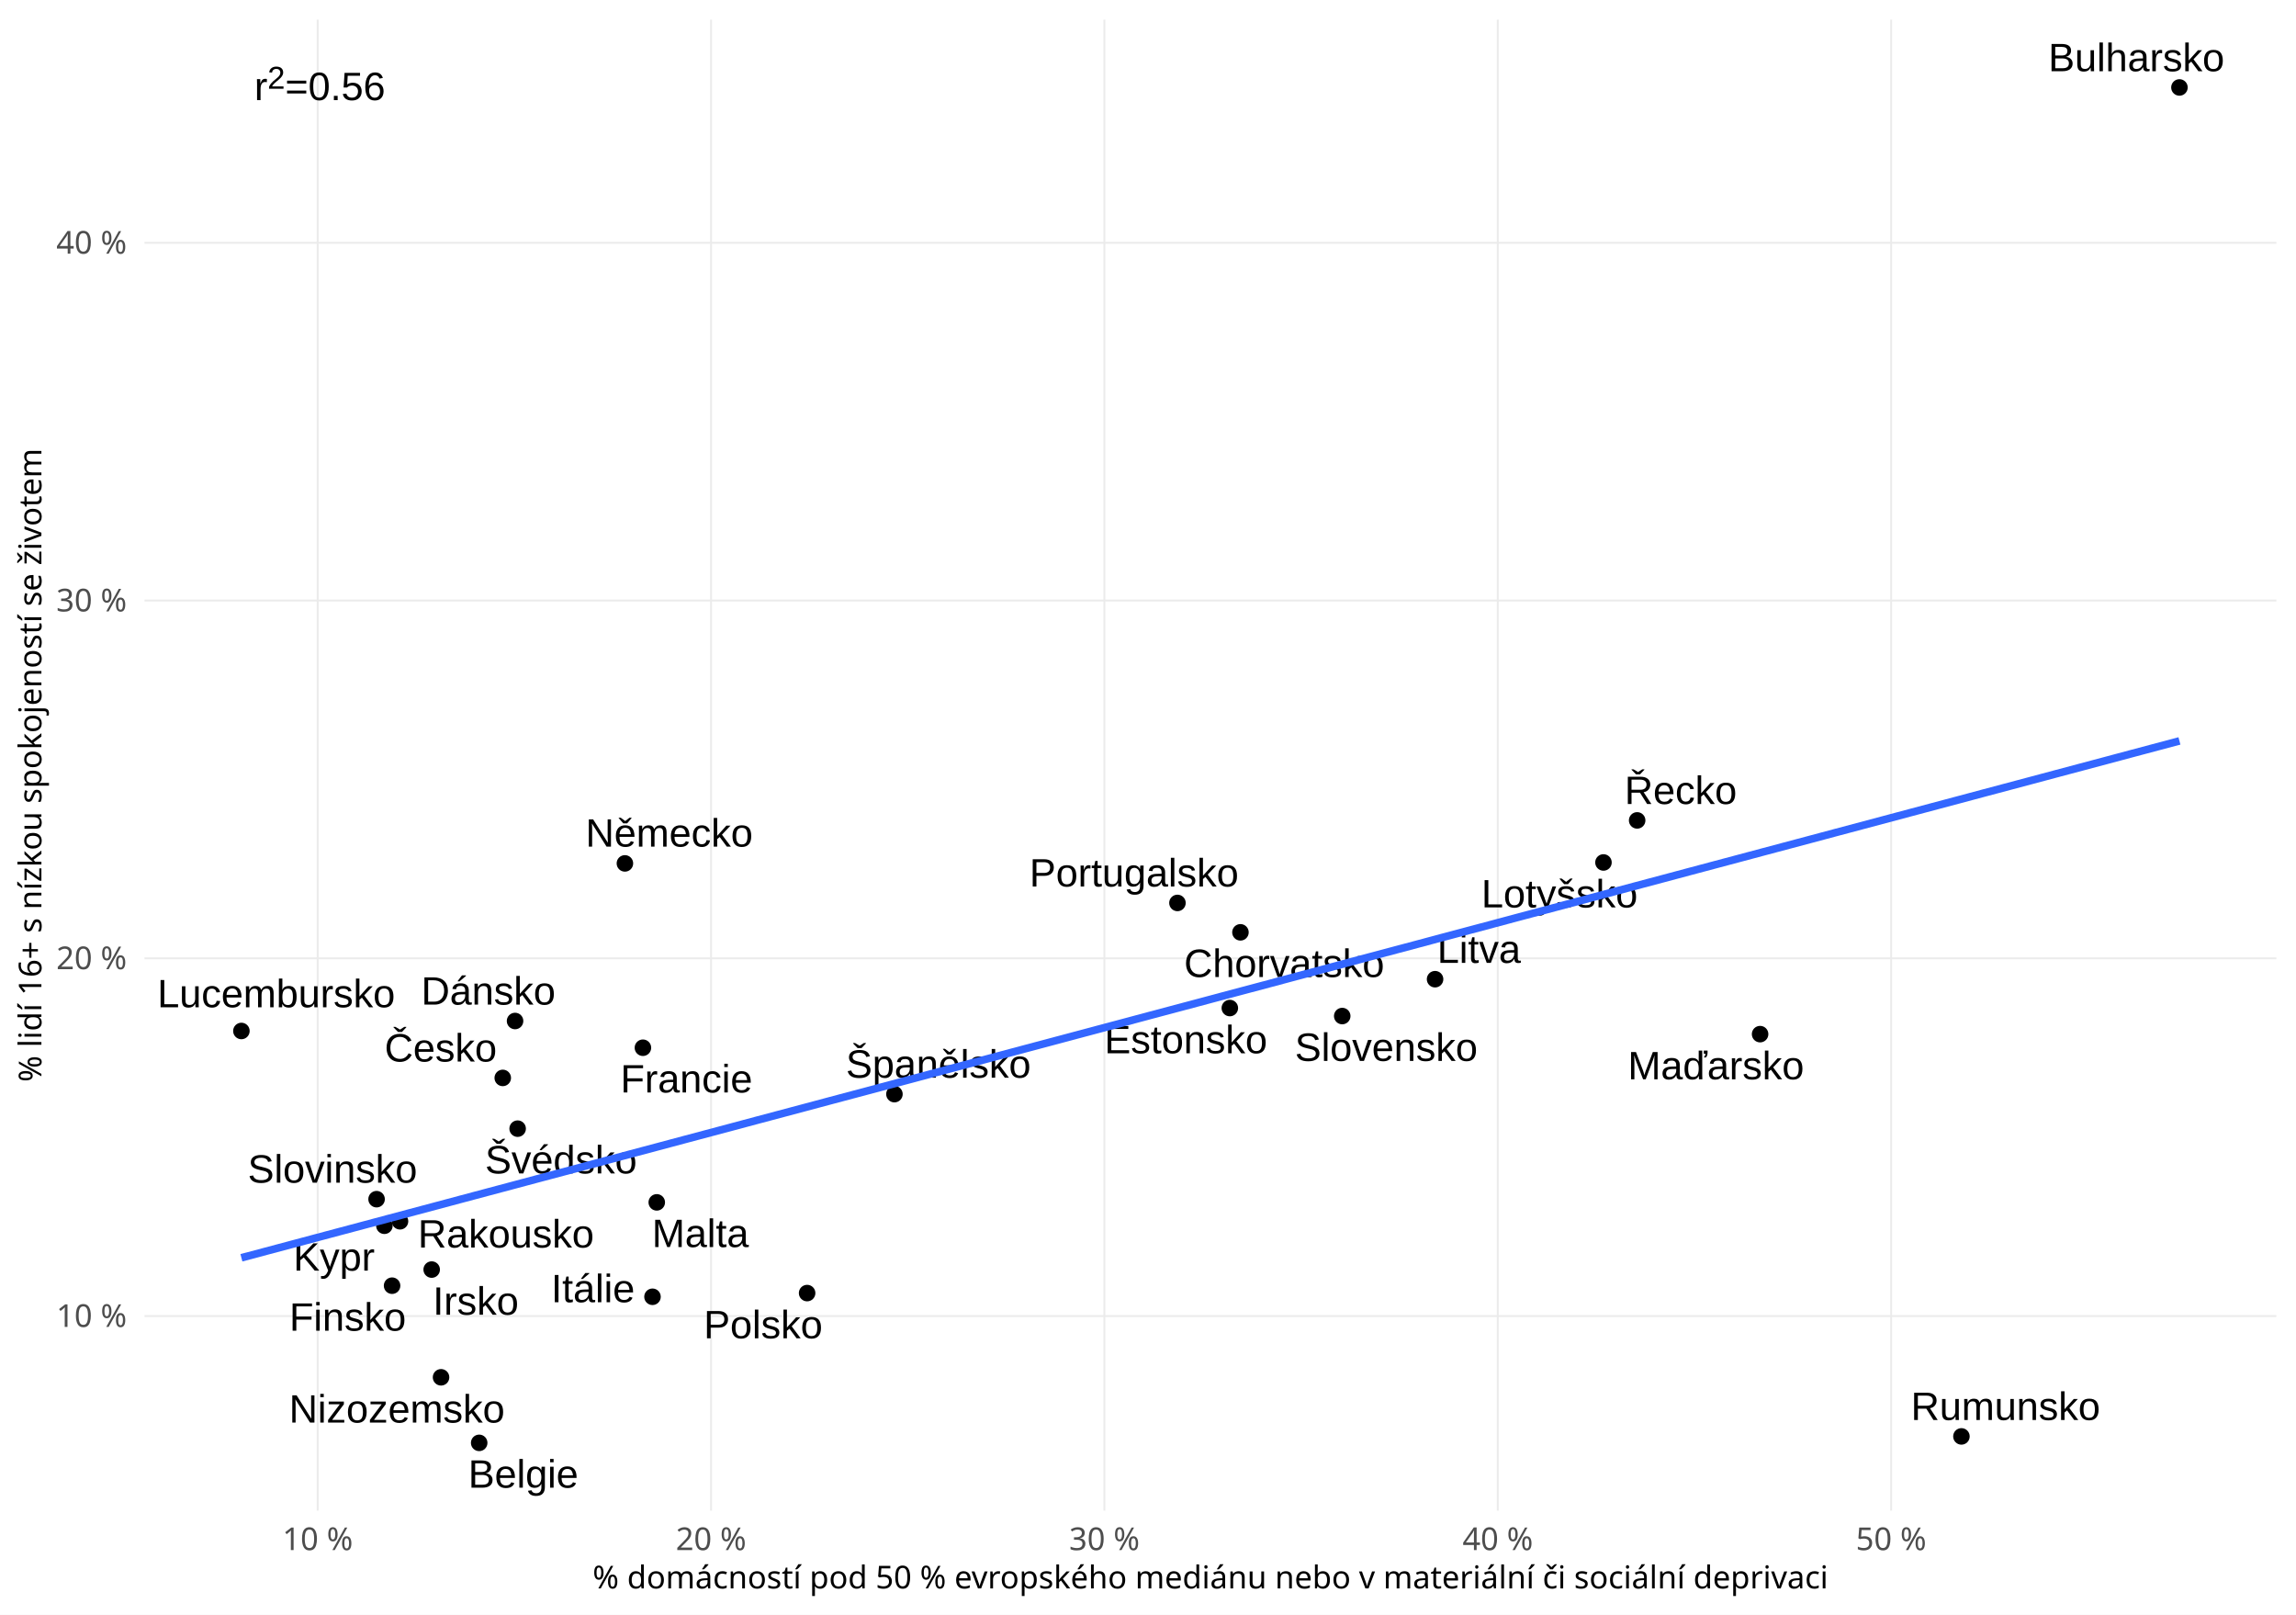
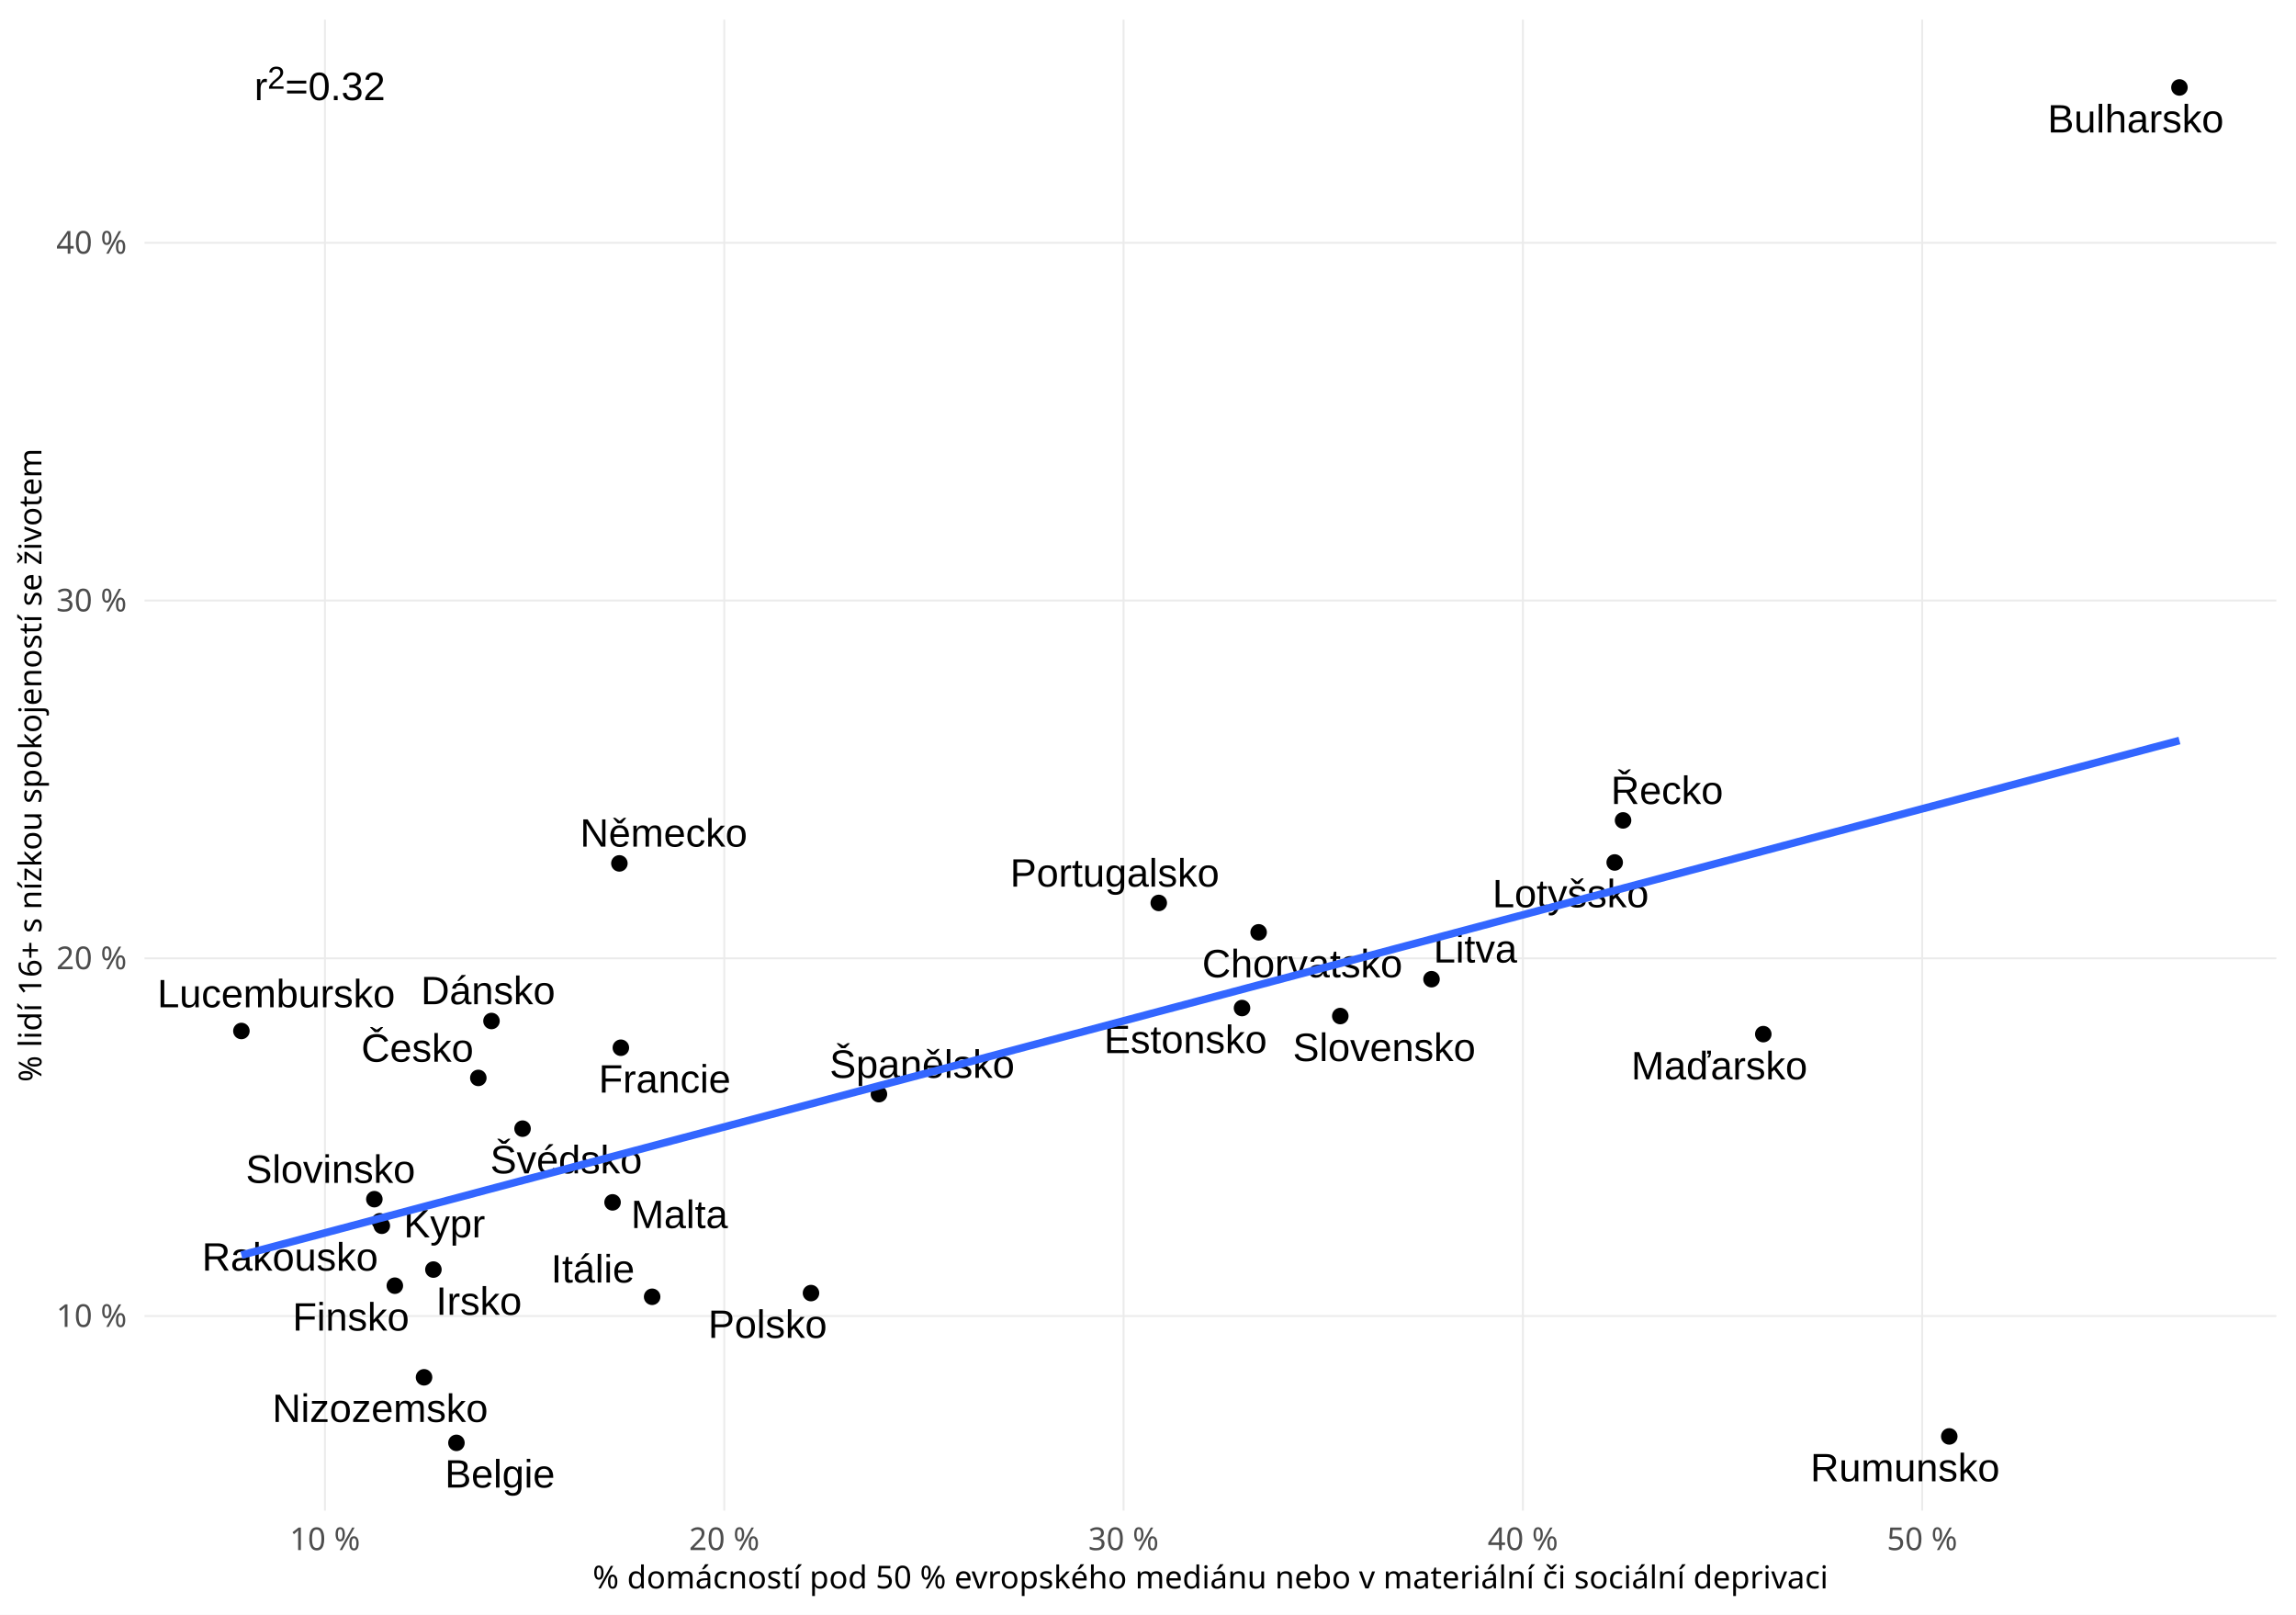
<svg xmlns="http://www.w3.org/2000/svg" class="svglite" width="640.00pt" height="450.00pt" viewBox="0 0 640.00 450.00">
  <defs>
    <style type="text/css">
    .svglite line, .svglite polyline, .svglite polygon, .svglite path, .svglite rect, .svglite circle {
      fill: none;
      stroke: #000000;
      stroke-linecap: round;
      stroke-linejoin: round;
      stroke-miterlimit: 10.00;
    }
    .svglite text {
      white-space: pre;
    }
  </style>
  </defs>
  <rect width="100%" height="100%" style="stroke: none; fill: #FFFFFF;" />
  <defs>
    <clipPath id="cpMC4wMHw2NDAuMDB8MC4wMHw0NTAuMDA=">
      <rect x="0.00" y="0.00" width="640.00" height="450.00" />
    </clipPath>
  </defs>
  <g clip-path="url(#cpMC4wMHw2NDAuMDB8MC4wMHw0NTAuMDA=)">
</g>
  <defs>
    <clipPath id="cpNDAuMjh8NjM0LjUyfDUuNDh8NDIwLjk3">
      <rect x="40.28" y="5.48" width="594.24" height="415.49" />
    </clipPath>
  </defs>
  <g clip-path="url(#cpNDAuMjh8NjM0LjUyfDUuNDh8NDIwLjk3)">
    <polyline points="40.28,366.74 634.52,366.74 " style="stroke-width: 0.53; stroke: #EBEBEB; stroke-linecap: butt;" />
    <polyline points="40.28,267.05 634.52,267.05 " style="stroke-width: 0.53; stroke: #EBEBEB; stroke-linecap: butt;" />
    <polyline points="40.28,167.35 634.52,167.35 " style="stroke-width: 0.53; stroke: #EBEBEB; stroke-linecap: butt;" />
    <polyline points="40.28,67.66 634.52,67.66 " style="stroke-width: 0.53; stroke: #EBEBEB; stroke-linecap: butt;" />
-     <polyline points="88.55,420.97 88.55,5.48 " style="stroke-width: 0.53; stroke: #EBEBEB; stroke-linecap: butt;" />
-     <polyline points="198.20,420.97 198.20,5.48 " style="stroke-width: 0.53; stroke: #EBEBEB; stroke-linecap: butt;" />
-     <polyline points="307.85,420.97 307.85,5.48 " style="stroke-width: 0.53; stroke: #EBEBEB; stroke-linecap: butt;" />
-     <polyline points="417.50,420.97 417.50,5.48 " style="stroke-width: 0.53; stroke: #EBEBEB; stroke-linecap: butt;" />
-     <polyline points="527.15,420.97 527.15,5.48 " style="stroke-width: 0.53; stroke: #EBEBEB; stroke-linecap: butt;" />
-     <circle cx="111.50" cy="340.33" r="1.95" style="stroke-width: 0.71; fill: #000000;" />
-     <circle cx="133.57" cy="402.08" r="1.95" style="stroke-width: 0.71; fill: #000000;" />
+     <polyline points="90.58,420.97 90.58,5.48 " style="stroke-width: 0.53; stroke: #EBEBEB; stroke-linecap: butt;" />
+     <polyline points="201.89,420.97 201.89,5.48 " style="stroke-width: 0.53; stroke: #EBEBEB; stroke-linecap: butt;" />
+     <polyline points="313.19,420.97 313.19,5.48 " style="stroke-width: 0.53; stroke: #EBEBEB; stroke-linecap: butt;" />
+     <polyline points="424.50,420.97 424.50,5.48 " style="stroke-width: 0.53; stroke: #EBEBEB; stroke-linecap: butt;" />
+     <polyline points="535.80,420.97 535.80,5.48 " style="stroke-width: 0.53; stroke: #EBEBEB; stroke-linecap: butt;" />
    <circle cx="607.51" cy="24.37" r="1.95" style="stroke-width: 0.71; fill: #000000;" />
-     <circle cx="345.77" cy="259.81" r="1.95" style="stroke-width: 0.71; fill: #000000;" />
-     <circle cx="107.15" cy="341.58" r="1.95" style="stroke-width: 0.71; fill: #000000;" />
-     <circle cx="140.14" cy="300.38" r="1.95" style="stroke-width: 0.71; fill: #000000;" />
-     <circle cx="143.57" cy="284.52" r="1.95" style="stroke-width: 0.71; fill: #000000;" />
-     <circle cx="342.81" cy="280.91" r="1.95" style="stroke-width: 0.71; fill: #000000;" />
-     <circle cx="109.29" cy="358.28" r="1.95" style="stroke-width: 0.71; fill: #000000;" />
-     <circle cx="179.21" cy="291.97" r="1.95" style="stroke-width: 0.71; fill: #000000;" />
-     <circle cx="174.19" cy="240.60" r="1.95" style="stroke-width: 0.71; fill: #000000;" />
-     <circle cx="456.35" cy="228.62" r="1.95" style="stroke-width: 0.71; fill: #000000;" />
-     <circle cx="490.62" cy="288.18" r="1.95" style="stroke-width: 0.71; fill: #000000;" />
-     <circle cx="120.33" cy="353.79" r="1.95" style="stroke-width: 0.71; fill: #000000;" />
-     <circle cx="181.88" cy="361.37" r="1.95" style="stroke-width: 0.71; fill: #000000;" />
-     <circle cx="446.96" cy="240.34" r="1.95" style="stroke-width: 0.71; fill: #000000;" />
-     <circle cx="400.02" cy="272.87" r="1.95" style="stroke-width: 0.71; fill: #000000;" />
+     <circle cx="491.51" cy="288.18" r="1.95" style="stroke-width: 0.71; fill: #000000;" />
+     <circle cx="373.60" cy="283.14" r="1.95" style="stroke-width: 0.71; fill: #000000;" />
+     <circle cx="452.42" cy="228.62" r="1.95" style="stroke-width: 0.71; fill: #000000;" />
+     <circle cx="543.35" cy="400.28" r="1.95" style="stroke-width: 0.71; fill: #000000;" />
+     <circle cx="350.84" cy="259.81" r="1.95" style="stroke-width: 0.71; fill: #000000;" />
+     <circle cx="450.09" cy="240.34" r="1.95" style="stroke-width: 0.71; fill: #000000;" />
+     <circle cx="399.03" cy="272.87" r="1.95" style="stroke-width: 0.71; fill: #000000;" />
+     <circle cx="323.00" cy="251.62" r="1.95" style="stroke-width: 0.71; fill: #000000;" />
+     <circle cx="346.21" cy="280.91" r="1.95" style="stroke-width: 0.71; fill: #000000;" />
+     <circle cx="226.06" cy="360.34" r="1.95" style="stroke-width: 0.71; fill: #000000;" />
+     <circle cx="133.33" cy="300.38" r="1.95" style="stroke-width: 0.71; fill: #000000;" />
+     <circle cx="170.75" cy="335.06" r="1.95" style="stroke-width: 0.71; fill: #000000;" />
+     <circle cx="106.43" cy="341.58" r="1.95" style="stroke-width: 0.71; fill: #000000;" />
+     <circle cx="245.00" cy="304.90" r="1.95" style="stroke-width: 0.71; fill: #000000;" />
+     <circle cx="104.35" cy="334.17" r="1.95" style="stroke-width: 0.71; fill: #000000;" />
+     <circle cx="181.78" cy="361.37" r="1.95" style="stroke-width: 0.71; fill: #000000;" />
+     <circle cx="173.06" cy="291.97" r="1.95" style="stroke-width: 0.71; fill: #000000;" />
+     <circle cx="172.65" cy="240.60" r="1.95" style="stroke-width: 0.71; fill: #000000;" />
+     <circle cx="145.66" cy="314.52" r="1.95" style="stroke-width: 0.71; fill: #000000;" />
+     <circle cx="137.00" cy="284.52" r="1.95" style="stroke-width: 0.71; fill: #000000;" />
+     <circle cx="127.23" cy="402.08" r="1.95" style="stroke-width: 0.71; fill: #000000;" />
+     <circle cx="118.20" cy="383.81" r="1.95" style="stroke-width: 0.71; fill: #000000;" />
+     <circle cx="110.06" cy="358.28" r="1.95" style="stroke-width: 0.71; fill: #000000;" />
+     <circle cx="120.81" cy="353.79" r="1.95" style="stroke-width: 0.71; fill: #000000;" />
+     <circle cx="105.85" cy="340.33" r="1.95" style="stroke-width: 0.71; fill: #000000;" />
    <circle cx="67.29" cy="287.30" r="1.95" style="stroke-width: 0.71; fill: #000000;" />
-     <circle cx="183.07" cy="335.06" r="1.95" style="stroke-width: 0.71; fill: #000000;" />
-     <circle cx="122.94" cy="383.81" r="1.95" style="stroke-width: 0.71; fill: #000000;" />
-     <circle cx="224.98" cy="360.34" r="1.95" style="stroke-width: 0.71; fill: #000000;" />
-     <circle cx="328.21" cy="251.62" r="1.95" style="stroke-width: 0.71; fill: #000000;" />
-     <circle cx="546.74" cy="400.28" r="1.95" style="stroke-width: 0.71; fill: #000000;" />
-     <circle cx="374.14" cy="283.14" r="1.95" style="stroke-width: 0.71; fill: #000000;" />
-     <circle cx="104.97" cy="334.17" r="1.95" style="stroke-width: 0.71; fill: #000000;" />
-     <circle cx="249.32" cy="304.90" r="1.95" style="stroke-width: 0.71; fill: #000000;" />
-     <circle cx="144.29" cy="314.52" r="1.95" style="stroke-width: 0.71; fill: #000000;" />
-     <text x="141.03" y="347.64" text-anchor="middle" style="font-size: 11.04px; font-family: &quot;Arial&quot;;" textLength="49.05px" lengthAdjust="spacingAndGlyphs">Rakousko</text>
-     <text x="145.86" y="414.57" text-anchor="middle" style="font-size: 11.04px; font-family: &quot;Arial&quot;;" textLength="30.66px" lengthAdjust="spacingAndGlyphs">Belgie</text>
-     <text x="595.50" y="19.84" text-anchor="middle" style="font-size: 11.04px; font-family: &quot;Arial&quot;;" textLength="49.05px" lengthAdjust="spacingAndGlyphs">Bulharsko</text>
-     <text x="357.96" y="272.26" text-anchor="middle" style="font-size: 11.04px; font-family: &quot;Arial&quot;;" textLength="55.79px" lengthAdjust="spacingAndGlyphs">Chorvatsko</text>
-     <text x="93.11" y="354.08" text-anchor="middle" style="font-size: 11.04px; font-family: &quot;Arial&quot;;" textLength="22.68px" lengthAdjust="spacingAndGlyphs">Kypr</text>
-     <text x="122.84" y="295.82" text-anchor="middle" style="font-size: 11.04px; font-family: &quot;Arial&quot;;" textLength="31.26px" lengthAdjust="spacingAndGlyphs">Česko</text>
-     <text x="136.12" y="279.95" text-anchor="middle" style="font-size: 11.04px; font-family: &quot;Arial&quot;;" textLength="37.40px" lengthAdjust="spacingAndGlyphs">Dánsko</text>
-     <text x="330.55" y="293.51" text-anchor="middle" style="font-size: 11.04px; font-family: &quot;Arial&quot;;" textLength="45.37px" lengthAdjust="spacingAndGlyphs">Estonsko</text>
-     <text x="96.92" y="370.82" text-anchor="middle" style="font-size: 11.04px; font-family: &quot;Arial&quot;;" textLength="32.49px" lengthAdjust="spacingAndGlyphs">Finsko</text>
-     <text x="191.35" y="304.44" text-anchor="middle" style="font-size: 11.04px; font-family: &quot;Arial&quot;;" textLength="36.78px" lengthAdjust="spacingAndGlyphs">Francie</text>
-     <text x="186.54" y="235.92" text-anchor="middle" style="font-size: 11.04px; font-family: &quot;Arial&quot;;" textLength="46.58px" lengthAdjust="spacingAndGlyphs">Německo</text>
-     <text x="468.49" y="224.05" text-anchor="middle" style="font-size: 11.04px; font-family: &quot;Arial&quot;;" textLength="31.26px" lengthAdjust="spacingAndGlyphs">Řecko</text>
-     <text x="478.31" y="300.76" text-anchor="middle" style="font-size: 11.04px; font-family: &quot;Arial&quot;;" textLength="49.57px" lengthAdjust="spacingAndGlyphs">Maďarsko</text>
-     <text x="132.61" y="366.37" text-anchor="middle" style="font-size: 11.04px; font-family: &quot;Arial&quot;;" textLength="23.90px" lengthAdjust="spacingAndGlyphs">Irsko</text>
-     <text x="165.29" y="362.88" text-anchor="middle" style="font-size: 11.04px; font-family: &quot;Arial&quot;;" textLength="23.30px" lengthAdjust="spacingAndGlyphs">Itálie</text>
-     <text x="434.71" y="252.87" text-anchor="middle" style="font-size: 11.04px; font-family: &quot;Arial&quot;;" textLength="43.53px" lengthAdjust="spacingAndGlyphs">Lotyšsko</text>
-     <text x="412.26" y="268.32" text-anchor="middle" style="font-size: 11.04px; font-family: &quot;Arial&quot;;" textLength="23.30px" lengthAdjust="spacingAndGlyphs">Litva</text>
-     <text x="76.99" y="280.69" text-anchor="middle" style="font-size: 11.04px; font-family: &quot;Arial&quot;;" textLength="66.21px" lengthAdjust="spacingAndGlyphs">Lucembursko</text>
-     <text x="195.23" y="347.51" text-anchor="middle" style="font-size: 11.04px; font-family: &quot;Arial&quot;;" textLength="26.97px" lengthAdjust="spacingAndGlyphs">Malta</text>
-     <text x="110.63" y="396.42" text-anchor="middle" style="font-size: 11.04px; font-family: &quot;Arial&quot;;" textLength="60.06px" lengthAdjust="spacingAndGlyphs">Nizozemsko</text>
-     <text x="212.73" y="372.94" text-anchor="middle" style="font-size: 11.04px; font-family: &quot;Arial&quot;;" textLength="33.11px" lengthAdjust="spacingAndGlyphs">Polsko</text>
-     <text x="316.11" y="247.04" text-anchor="middle" style="font-size: 11.04px; font-family: &quot;Arial&quot;;" textLength="58.25px" lengthAdjust="spacingAndGlyphs">Portugalsko</text>
-     <text x="559.04" y="395.70" text-anchor="middle" style="font-size: 11.04px; font-family: &quot;Arial&quot;;" textLength="52.72px" lengthAdjust="spacingAndGlyphs">Rumunsko</text>
-     <text x="386.40" y="295.64" text-anchor="middle" style="font-size: 11.04px; font-family: &quot;Arial&quot;;" textLength="50.89px" lengthAdjust="spacingAndGlyphs">Slovensko</text>
-     <text x="92.68" y="329.57" text-anchor="middle" style="font-size: 11.04px; font-family: &quot;Arial&quot;;" textLength="47.20px" lengthAdjust="spacingAndGlyphs">Slovinsko</text>
-     <text x="261.57" y="300.32" text-anchor="middle" style="font-size: 11.04px; font-family: &quot;Arial&quot;;" textLength="51.51px" lengthAdjust="spacingAndGlyphs">Španělsko</text>
-     <text x="156.37" y="326.99" text-anchor="middle" style="font-size: 11.04px; font-family: &quot;Arial&quot;;" textLength="42.31px" lengthAdjust="spacingAndGlyphs">Švédsko</text>
-     <polyline points="67.29,350.50 74.13,348.68 80.97,346.86 87.81,345.03 94.64,343.21 101.48,341.39 108.32,339.56 115.16,337.74 122.00,335.92 128.84,334.09 135.67,332.27 142.51,330.45 149.35,328.62 156.19,326.80 163.03,324.98 169.86,323.15 176.70,321.33 183.54,319.51 190.38,317.68 197.22,315.86 204.06,314.04 210.89,312.21 217.73,310.39 224.57,308.57 231.41,306.74 238.25,304.92 245.08,303.10 251.92,301.28 258.76,299.45 265.60,297.63 272.44,295.81 279.28,293.98 286.11,292.16 292.95,290.34 299.79,288.51 306.63,286.69 313.47,284.87 320.30,283.04 327.14,281.22 333.98,279.40 340.82,277.57 347.66,275.75 354.50,273.93 361.33,272.10 368.17,270.28 375.01,268.46 381.85,266.63 388.69,264.81 395.53,262.99 402.36,261.16 409.20,259.34 416.04,257.52 422.88,255.69 429.72,253.87 436.55,252.05 443.39,250.23 450.23,248.40 457.07,246.58 463.91,244.76 470.75,242.93 477.58,241.11 484.42,239.29 491.26,237.46 498.10,235.64 504.94,233.82 511.77,231.99 518.61,230.17 525.45,228.35 532.29,226.52 539.13,224.70 545.97,222.88 552.80,221.05 559.64,219.23 566.48,217.41 573.32,215.58 580.16,213.76 587.00,211.94 593.83,210.11 600.67,208.29 607.51,206.47 " style="stroke-width: 2.13; stroke: #3366FF; stroke-linecap: butt;" />
+     <text x="595.31" y="36.92" text-anchor="middle" style="font-size: 11.04px; font-family: &quot;Arial&quot;;" textLength="49.05px" lengthAdjust="spacingAndGlyphs">Bulharsko</text>
+     <text x="479.25" y="300.78" text-anchor="middle" style="font-size: 11.04px; font-family: &quot;Arial&quot;;" textLength="49.57px" lengthAdjust="spacingAndGlyphs">Maďarsko</text>
+     <text x="385.83" y="295.68" text-anchor="middle" style="font-size: 11.04px; font-family: &quot;Arial&quot;;" textLength="50.89px" lengthAdjust="spacingAndGlyphs">Slovensko</text>
+     <text x="464.68" y="224.05" text-anchor="middle" style="font-size: 11.04px; font-family: &quot;Arial&quot;;" textLength="31.26px" lengthAdjust="spacingAndGlyphs">Řecko</text>
+     <text x="531.02" y="412.80" text-anchor="middle" style="font-size: 11.04px; font-family: &quot;Arial&quot;;" textLength="52.72px" lengthAdjust="spacingAndGlyphs">Rumunsko</text>
+     <text x="363.01" y="272.34" text-anchor="middle" style="font-size: 11.04px; font-family: &quot;Arial&quot;;" textLength="55.79px" lengthAdjust="spacingAndGlyphs">Chorvatsko</text>
+     <text x="437.80" y="252.82" text-anchor="middle" style="font-size: 11.04px; font-family: &quot;Arial&quot;;" textLength="43.53px" lengthAdjust="spacingAndGlyphs">Lotyšsko</text>
+     <text x="411.24" y="268.22" text-anchor="middle" style="font-size: 11.04px; font-family: &quot;Arial&quot;;" textLength="23.30px" lengthAdjust="spacingAndGlyphs">Litva</text>
+     <text x="310.72" y="247.07" text-anchor="middle" style="font-size: 11.04px; font-family: &quot;Arial&quot;;" textLength="58.25px" lengthAdjust="spacingAndGlyphs">Portugalsko</text>
+     <text x="330.46" y="293.46" text-anchor="middle" style="font-size: 11.04px; font-family: &quot;Arial&quot;;" textLength="45.37px" lengthAdjust="spacingAndGlyphs">Estonsko</text>
+     <text x="213.96" y="372.83" text-anchor="middle" style="font-size: 11.04px; font-family: &quot;Arial&quot;;" textLength="33.11px" lengthAdjust="spacingAndGlyphs">Polsko</text>
+     <text x="116.35" y="295.87" text-anchor="middle" style="font-size: 11.04px; font-family: &quot;Arial&quot;;" textLength="31.26px" lengthAdjust="spacingAndGlyphs">Česko</text>
+     <text x="189.39" y="342.23" text-anchor="middle" style="font-size: 11.04px; font-family: &quot;Arial&quot;;" textLength="26.97px" lengthAdjust="spacingAndGlyphs">Malta</text>
+     <text x="123.88" y="344.82" text-anchor="middle" style="font-size: 11.04px; font-family: &quot;Arial&quot;;" textLength="22.68px" lengthAdjust="spacingAndGlyphs">Kypr</text>
+     <text x="257.03" y="300.35" text-anchor="middle" style="font-size: 11.04px; font-family: &quot;Arial&quot;;" textLength="51.51px" lengthAdjust="spacingAndGlyphs">Španělsko</text>
+     <text x="92.13" y="329.63" text-anchor="middle" style="font-size: 11.04px; font-family: &quot;Arial&quot;;" textLength="47.20px" lengthAdjust="spacingAndGlyphs">Slovinsko</text>
+     <text x="165.25" y="357.40" text-anchor="middle" style="font-size: 11.04px; font-family: &quot;Arial&quot;;" textLength="23.30px" lengthAdjust="spacingAndGlyphs">Itálie</text>
+     <text x="185.28" y="304.48" text-anchor="middle" style="font-size: 11.04px; font-family: &quot;Arial&quot;;" textLength="36.78px" lengthAdjust="spacingAndGlyphs">Francie</text>
+     <text x="185.00" y="235.93" text-anchor="middle" style="font-size: 11.04px; font-family: &quot;Arial&quot;;" textLength="46.58px" lengthAdjust="spacingAndGlyphs">Německo</text>
+     <text x="157.82" y="326.98" text-anchor="middle" style="font-size: 11.04px; font-family: &quot;Arial&quot;;" textLength="42.31px" lengthAdjust="spacingAndGlyphs">Švédsko</text>
+     <text x="136.04" y="279.84" text-anchor="middle" style="font-size: 11.04px; font-family: &quot;Arial&quot;;" textLength="37.40px" lengthAdjust="spacingAndGlyphs">Dánsko</text>
+     <text x="139.35" y="414.53" text-anchor="middle" style="font-size: 11.04px; font-family: &quot;Arial&quot;;" textLength="30.66px" lengthAdjust="spacingAndGlyphs">Belgie</text>
+     <text x="105.96" y="396.25" text-anchor="middle" style="font-size: 11.04px; font-family: &quot;Arial&quot;;" textLength="60.06px" lengthAdjust="spacingAndGlyphs">Nizozemsko</text>
+     <text x="97.81" y="370.79" text-anchor="middle" style="font-size: 11.04px; font-family: &quot;Arial&quot;;" textLength="32.49px" lengthAdjust="spacingAndGlyphs">Finsko</text>
+     <text x="133.48" y="366.39" text-anchor="middle" style="font-size: 11.04px; font-family: &quot;Arial&quot;;" textLength="23.90px" lengthAdjust="spacingAndGlyphs">Irsko</text>
+     <text x="80.84" y="354.08" text-anchor="middle" style="font-size: 11.04px; font-family: &quot;Arial&quot;;" textLength="49.05px" lengthAdjust="spacingAndGlyphs">Rakousko</text>
+     <text x="76.99" y="280.70" text-anchor="middle" style="font-size: 11.04px; font-family: &quot;Arial&quot;;" textLength="66.21px" lengthAdjust="spacingAndGlyphs">Lucembursko</text>
+     <polyline points="67.29,349.75 74.13,347.94 80.97,346.12 87.81,344.31 94.64,342.49 101.48,340.68 108.32,338.86 115.16,337.05 122.00,335.23 128.84,333.42 135.67,331.60 142.51,329.79 149.35,327.97 156.19,326.16 163.03,324.34 169.86,322.53 176.70,320.71 183.54,318.90 190.38,317.08 197.22,315.27 204.06,313.45 210.89,311.64 217.73,309.82 224.57,308.01 231.41,306.19 238.25,304.38 245.08,302.56 251.92,300.75 258.76,298.93 265.60,297.12 272.44,295.30 279.28,293.49 286.11,291.67 292.95,289.85 299.79,288.04 306.63,286.22 313.47,284.41 320.30,282.59 327.14,280.78 333.98,278.96 340.82,277.15 347.66,275.33 354.50,273.52 361.33,271.70 368.17,269.89 375.01,268.07 381.85,266.26 388.69,264.44 395.53,262.63 402.36,260.81 409.20,259.00 416.04,257.18 422.88,255.37 429.72,253.55 436.55,251.74 443.39,249.92 450.23,248.11 457.07,246.29 463.91,244.48 470.75,242.66 477.58,240.85 484.42,239.03 491.26,237.22 498.10,235.40 504.94,233.58 511.77,231.77 518.61,229.95 525.45,228.14 532.29,226.32 539.13,224.51 545.97,222.69 552.80,220.88 559.64,219.06 566.48,217.25 573.32,215.43 580.16,213.62 587.00,211.80 593.83,209.99 600.67,208.17 607.51,206.36 " style="stroke-width: 2.13; stroke: #3366FF; stroke-linecap: butt;" />
    <text x="70.89" y="27.90" style="font-size: 11.04px; font-family: &quot;Arial&quot;;" textLength="3.67px" lengthAdjust="spacingAndGlyphs">r</text>
    <text x="74.56" y="24.73" style="font-size: 8.83px; font-family: &quot;Arial&quot;;" textLength="4.91px" lengthAdjust="spacingAndGlyphs">2</text>
-     <text x="79.47" y="27.90" style="font-size: 11.04px; font-family: &quot;Arial&quot;;" textLength="27.91px" lengthAdjust="spacingAndGlyphs">=0.56</text>
+     <text x="79.47" y="27.90" style="font-size: 11.04px; font-family: &quot;Arial&quot;;" textLength="27.91px" lengthAdjust="spacingAndGlyphs">=0.32</text>
  </g>
  <g clip-path="url(#cpMC4wMHw2NDAuMDB8MC4wMHw0NTAuMDA=)">
    <text x="35.35" y="369.77" text-anchor="end" style="font-size: 8.80px;fill: #4D4D4D; font-family: &quot;Fira Sans&quot;;" textLength="18.32px" lengthAdjust="spacingAndGlyphs">10 %</text>
    <text x="35.35" y="270.08" text-anchor="end" style="font-size: 8.80px;fill: #4D4D4D; font-family: &quot;Fira Sans&quot;;" textLength="18.86px" lengthAdjust="spacingAndGlyphs">20 %</text>
    <text x="35.35" y="170.38" text-anchor="end" style="font-size: 8.80px;fill: #4D4D4D; font-family: &quot;Fira Sans&quot;;" textLength="18.90px" lengthAdjust="spacingAndGlyphs">30 %</text>
    <text x="35.35" y="70.69" text-anchor="end" style="font-size: 8.80px;fill: #4D4D4D; font-family: &quot;Fira Sans&quot;;" textLength="19.19px" lengthAdjust="spacingAndGlyphs">40 %</text>
-     <text x="88.55" y="431.96" text-anchor="middle" style="font-size: 8.80px;fill: #4D4D4D; font-family: &quot;Fira Sans&quot;;" textLength="18.32px" lengthAdjust="spacingAndGlyphs">10 %</text>
-     <text x="198.20" y="431.96" text-anchor="middle" style="font-size: 8.80px;fill: #4D4D4D; font-family: &quot;Fira Sans&quot;;" textLength="18.86px" lengthAdjust="spacingAndGlyphs">20 %</text>
-     <text x="307.85" y="431.96" text-anchor="middle" style="font-size: 8.80px;fill: #4D4D4D; font-family: &quot;Fira Sans&quot;;" textLength="18.90px" lengthAdjust="spacingAndGlyphs">30 %</text>
-     <text x="417.50" y="431.96" text-anchor="middle" style="font-size: 8.80px;fill: #4D4D4D; font-family: &quot;Fira Sans&quot;;" textLength="19.19px" lengthAdjust="spacingAndGlyphs">40 %</text>
-     <text x="527.15" y="431.96" text-anchor="middle" style="font-size: 8.80px;fill: #4D4D4D; font-family: &quot;Fira Sans&quot;;" textLength="18.91px" lengthAdjust="spacingAndGlyphs">50 %</text>
+     <text x="90.58" y="431.96" text-anchor="middle" style="font-size: 8.80px;fill: #4D4D4D; font-family: &quot;Fira Sans&quot;;" textLength="18.32px" lengthAdjust="spacingAndGlyphs">10 %</text>
+     <text x="201.89" y="431.96" text-anchor="middle" style="font-size: 8.80px;fill: #4D4D4D; font-family: &quot;Fira Sans&quot;;" textLength="18.86px" lengthAdjust="spacingAndGlyphs">20 %</text>
+     <text x="313.19" y="431.96" text-anchor="middle" style="font-size: 8.80px;fill: #4D4D4D; font-family: &quot;Fira Sans&quot;;" textLength="18.90px" lengthAdjust="spacingAndGlyphs">30 %</text>
+     <text x="424.50" y="431.96" text-anchor="middle" style="font-size: 8.80px;fill: #4D4D4D; font-family: &quot;Fira Sans&quot;;" textLength="19.19px" lengthAdjust="spacingAndGlyphs">40 %</text>
+     <text x="535.80" y="431.96" text-anchor="middle" style="font-size: 8.80px;fill: #4D4D4D; font-family: &quot;Fira Sans&quot;;" textLength="18.91px" lengthAdjust="spacingAndGlyphs">50 %</text>
    <text x="337.40" y="442.64" text-anchor="middle" style="font-size: 8.80px; font-family: &quot;Fira Sans&quot;;" textLength="336.65px" lengthAdjust="spacingAndGlyphs">% domácností pod 50 % evropského mediánu nebo v materiální či sociální deprivaci</text>
    <text transform="translate(11.54,213.22) rotate(-90)" text-anchor="middle" style="font-size: 8.80px; font-family: &quot;Fira Sans&quot;;" textLength="171.32px" lengthAdjust="spacingAndGlyphs">% lidí 16+ s nízkou spokojeností se životem</text>
  </g>
</svg>
